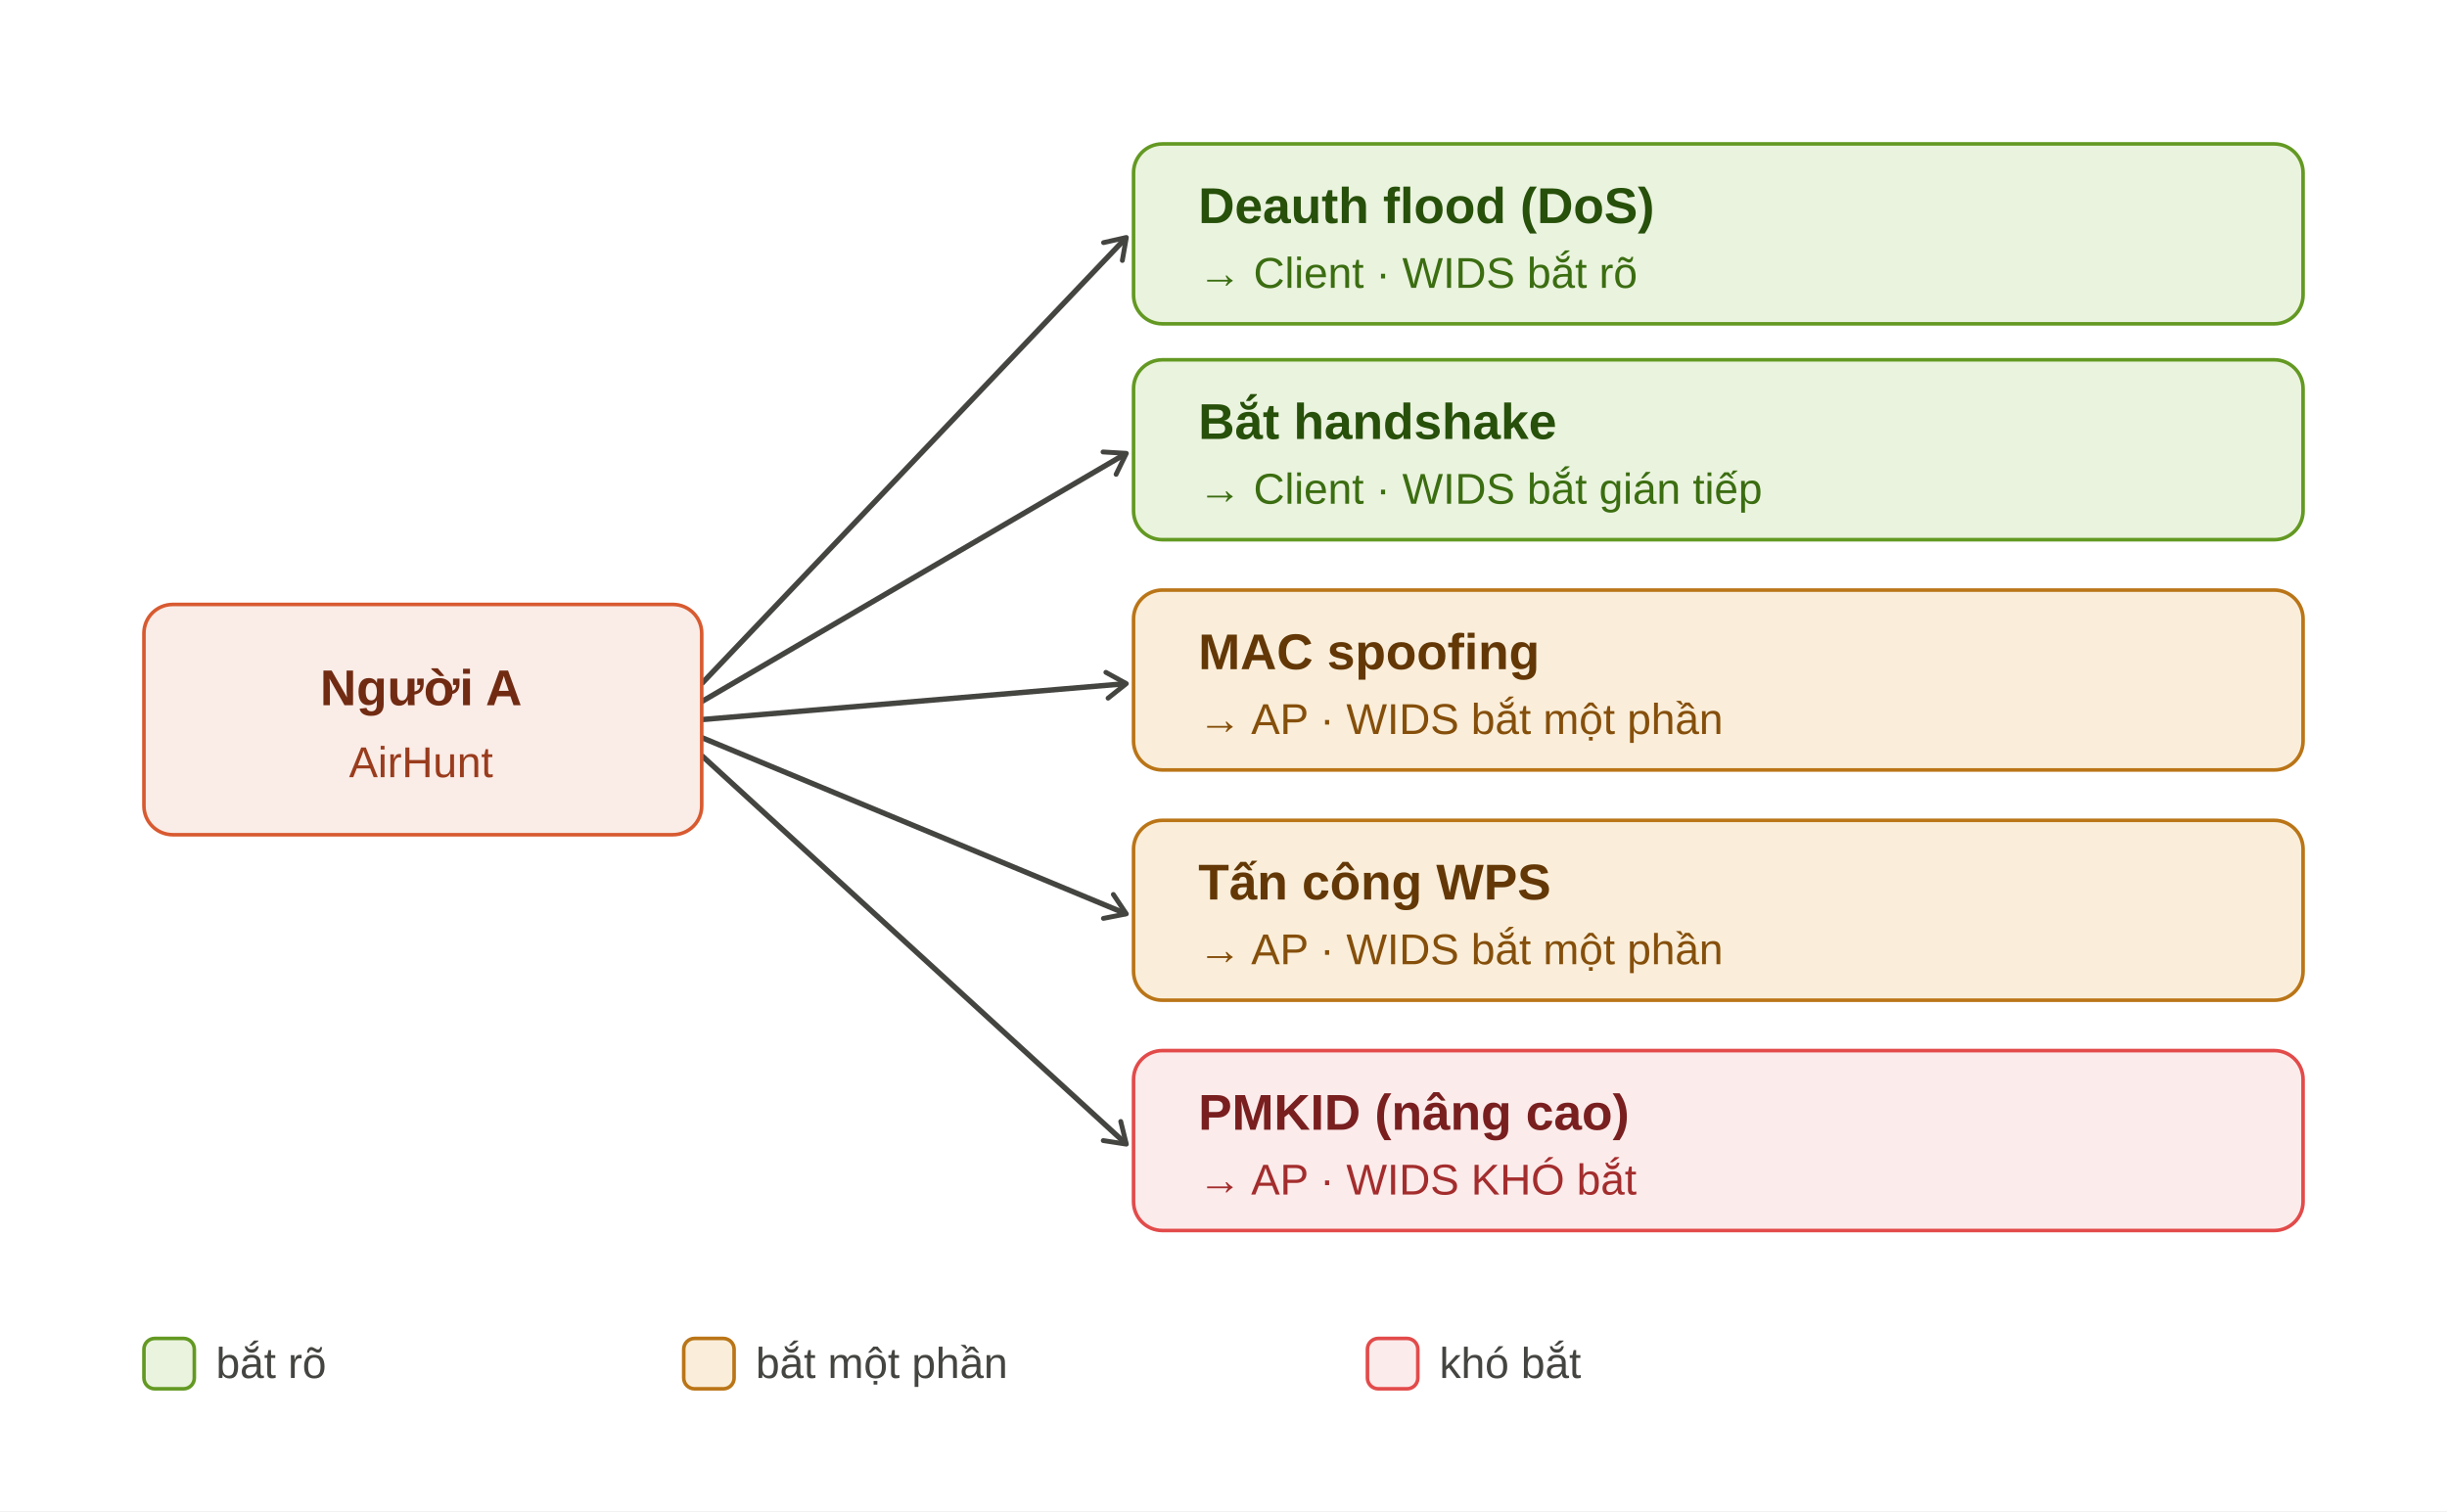
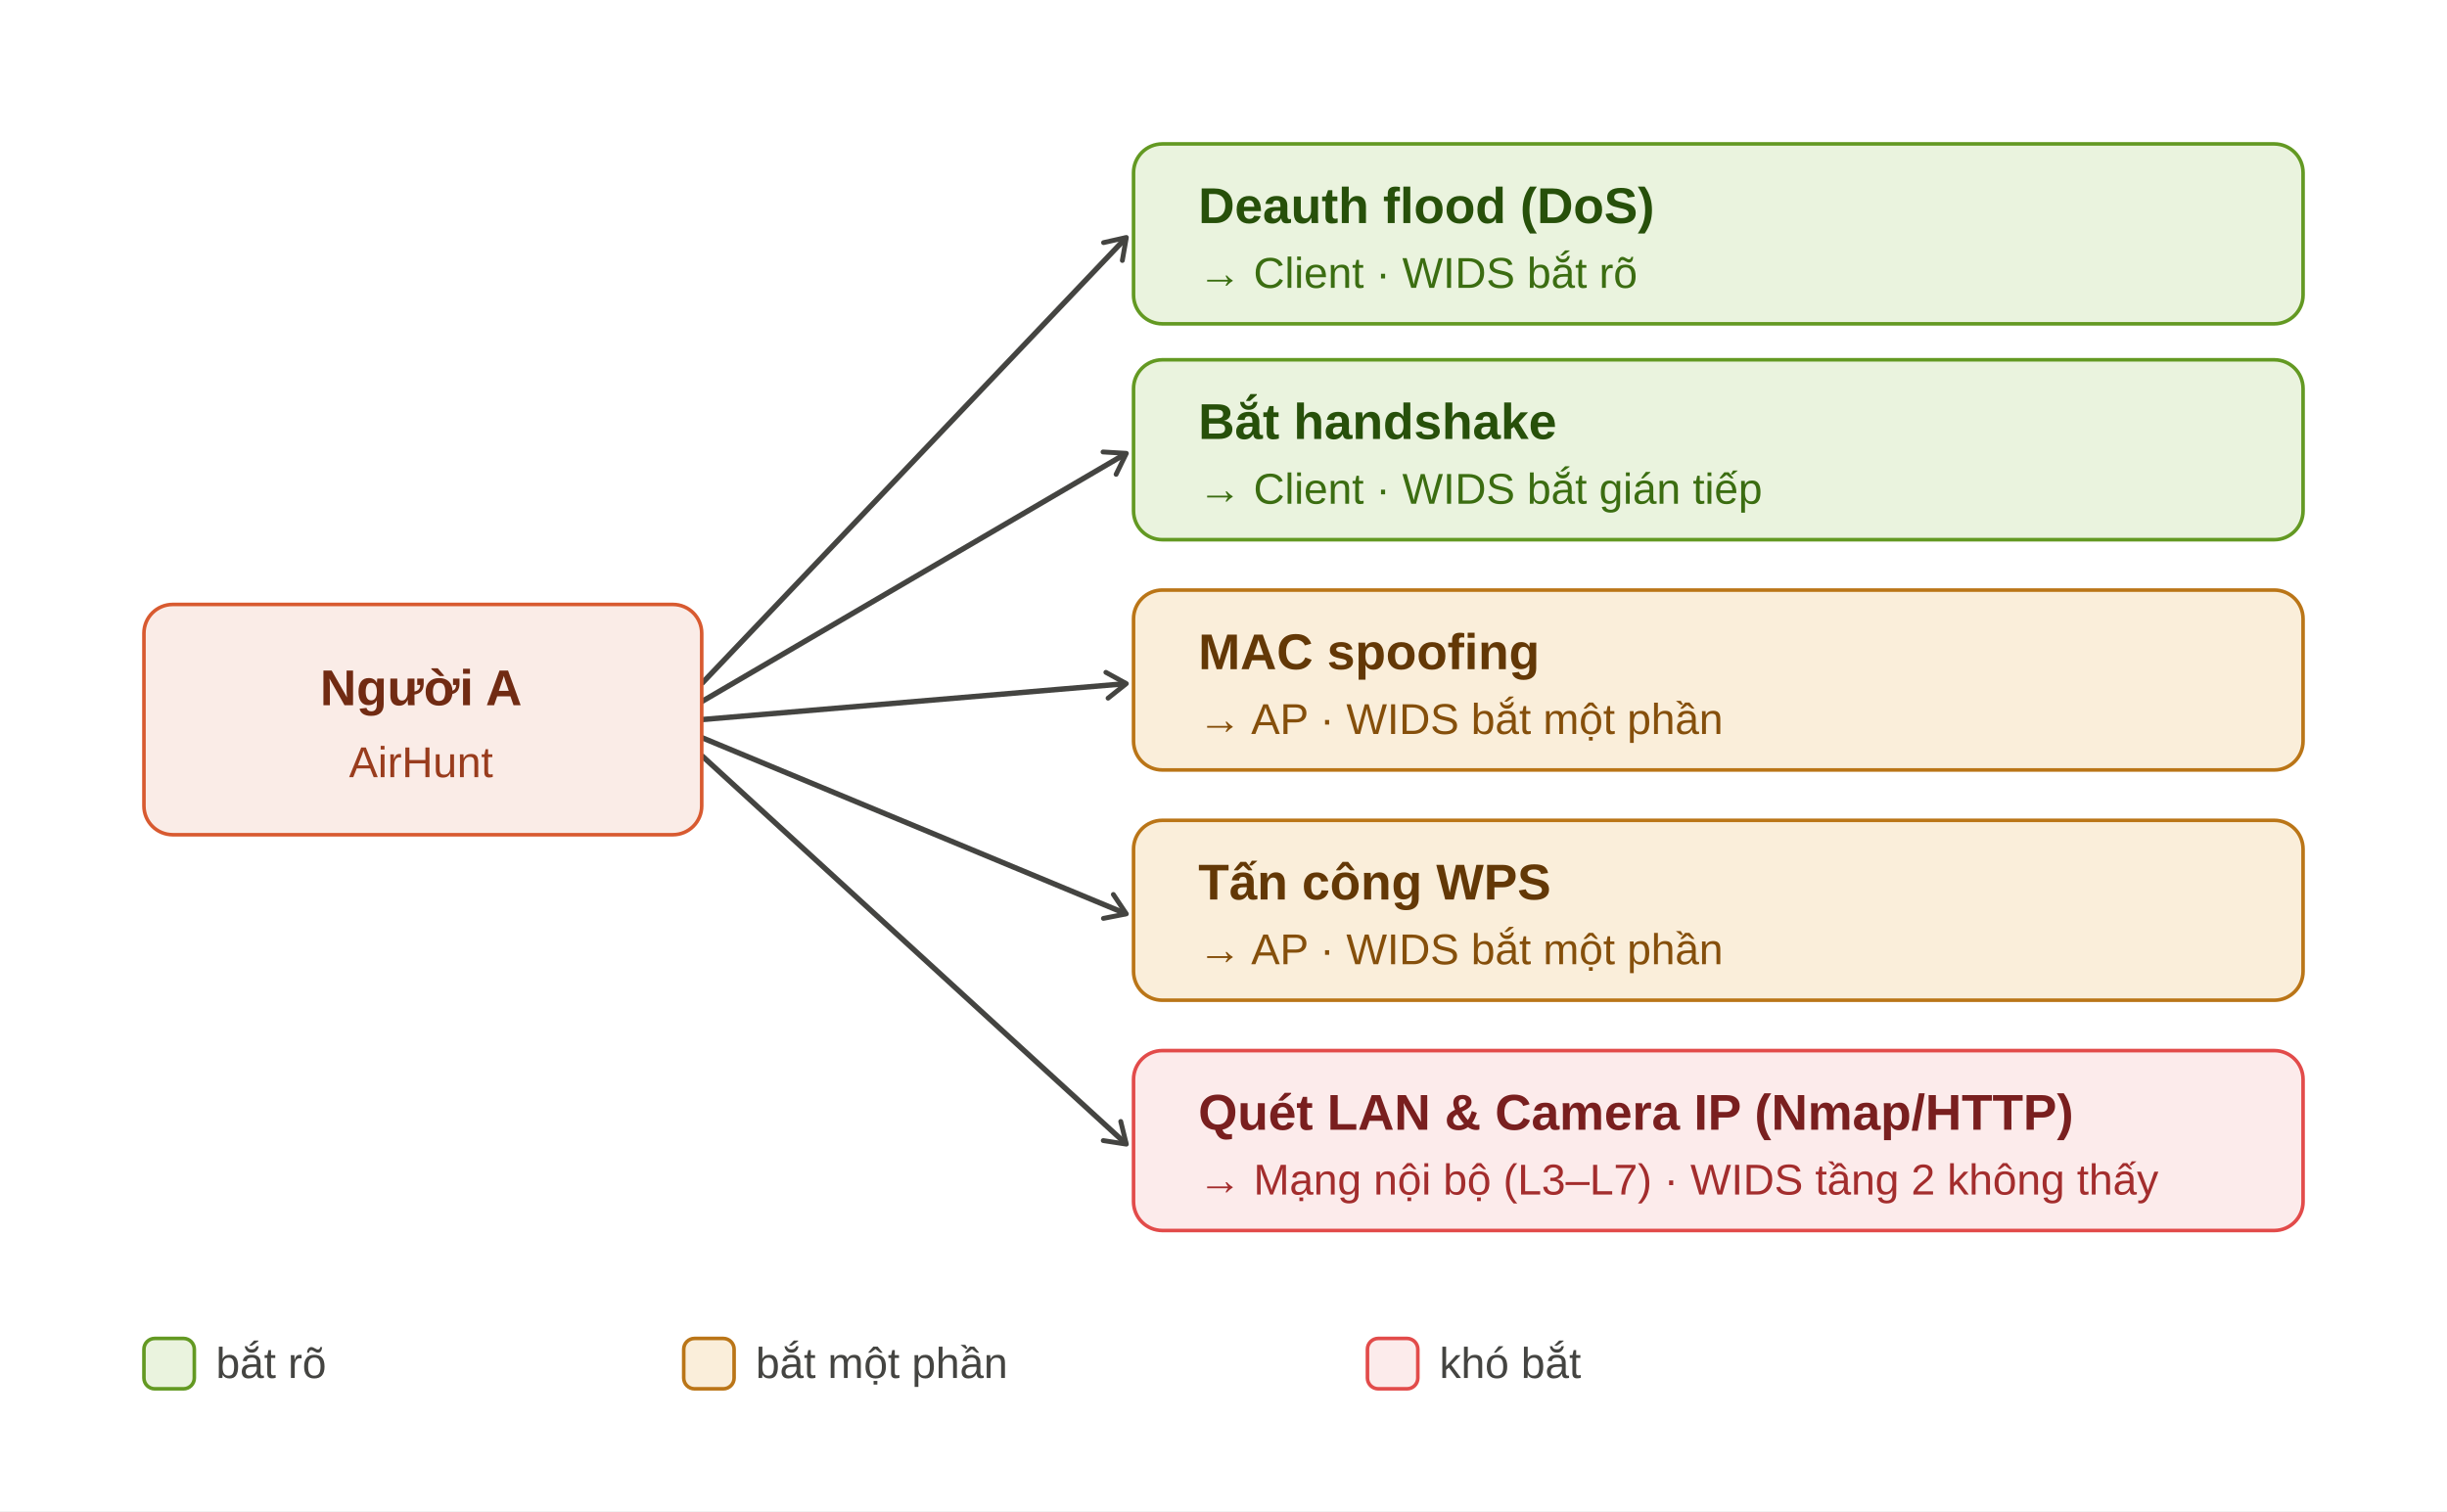
<svg xmlns="http://www.w3.org/2000/svg" width="680" height="420" viewBox="0 0 680 420" font-family="Arial, sans-serif">
  <defs>
    <marker id="arrow" viewBox="0 0 10 10" refX="8" refY="5" markerWidth="6" markerHeight="6" orient="auto-start-reverse">
      <path d="M2 1L8 5L2 9" fill="none" stroke="#444441" stroke-width="1.5" stroke-linecap="round" stroke-linejoin="round" />
    </marker>
  </defs>
  <rect x="0" y="0" width="680" height="420" fill="#ffffff" />
  <line x1="195" y1="190" x2="313" y2="66" stroke="#444441" stroke-width="1.5" marker-end="url(#arrow)" />
  <line x1="195" y1="195" x2="313" y2="126" stroke="#444441" stroke-width="1.5" marker-end="url(#arrow)" />
  <line x1="195" y1="200" x2="313" y2="190" stroke="#444441" stroke-width="1.5" marker-end="url(#arrow)" />
  <line x1="195" y1="205" x2="313" y2="254" stroke="#444441" stroke-width="1.5" marker-end="url(#arrow)" />
  <line x1="195" y1="210" x2="313" y2="318" stroke="#444441" stroke-width="1.5" marker-end="url(#arrow)" />
  <g>
    <rect x="40" y="168" width="155" height="64" rx="8" fill="#FAECE7" stroke="#D85A30" stroke-width="1" />
    <text x="117" y="196" text-anchor="middle" fill="#712B13" font-size="14" font-weight="bold">Người A</text>
    <text x="117" y="216" text-anchor="middle" fill="#993C1D" font-size="12">AirHunt</text>
  </g>
  <g>
    <rect x="315" y="40" width="325" height="50" rx="8" fill="#EAF3DE" stroke="#639922" stroke-width="1" />
    <text x="333" y="62" fill="#27500A" font-size="14" font-weight="bold">Deauth flood (DoS)</text>
    <text x="333" y="80" fill="#3B6D11" font-size="12">→ Client · WIDS bắt rõ</text>
  </g>
  <g>
    <rect x="315" y="100" width="325" height="50" rx="8" fill="#EAF3DE" stroke="#639922" stroke-width="1" />
    <text x="333" y="122" fill="#27500A" font-size="14" font-weight="bold">Bắt handshake</text>
    <text x="333" y="140" fill="#3B6D11" font-size="12">→ Client · WIDS bắt gián tiếp</text>
  </g>
  <g>
    <rect x="315" y="164" width="325" height="50" rx="8" fill="#FAEEDA" stroke="#BA7517" stroke-width="1" />
    <text x="333" y="186" fill="#633806" font-size="14" font-weight="bold">MAC spoofing</text>
    <text x="333" y="204" fill="#854F0B" font-size="12">→ AP · WIDS bắt một phần</text>
  </g>
  <g>
    <rect x="315" y="228" width="325" height="50" rx="8" fill="#FAEEDA" stroke="#BA7517" stroke-width="1" />
    <text x="333" y="250" fill="#633806" font-size="14" font-weight="bold">Tấn công WPS</text>
    <text x="333" y="268" fill="#854F0B" font-size="12">→ AP · WIDS bắt một phần</text>
  </g>
  <g>
    <rect x="315" y="292" width="325" height="50" rx="8" fill="#FCEBEB" stroke="#E24B4A" stroke-width="1" />
-     <text x="333" y="314" fill="#791F1F" font-size="14" font-weight="bold">PMKID (nâng cao)</text>
-     <text x="333" y="332" fill="#A32D2D" font-size="12">→ AP · WIDS KHÓ bắt</text>
+     <text x="333" y="314" fill="#791F1F" font-size="14" font-weight="bold">Quét LAN &amp; Camera IP (Nmap/HTTP)</text>
+     <text x="333" y="332" fill="#A32D2D" font-size="12">→ Mạng nội bộ (L3–L7) · WIDS tầng 2 không thấy</text>
  </g>
  <rect x="40" y="372" width="14" height="14" rx="3" fill="#EAF3DE" stroke="#639922" stroke-width="1" />
  <text x="60" y="383" fill="#444441" font-size="12">bắt rõ</text>
  <rect x="190" y="372" width="14" height="14" rx="3" fill="#FAEEDA" stroke="#BA7517" stroke-width="1" />
  <text x="210" y="383" fill="#444441" font-size="12">bắt một phần</text>
  <rect x="380" y="372" width="14" height="14" rx="3" fill="#FCEBEB" stroke="#E24B4A" stroke-width="1" />
  <text x="400" y="383" fill="#444441" font-size="12">khó bắt</text>
</svg>
